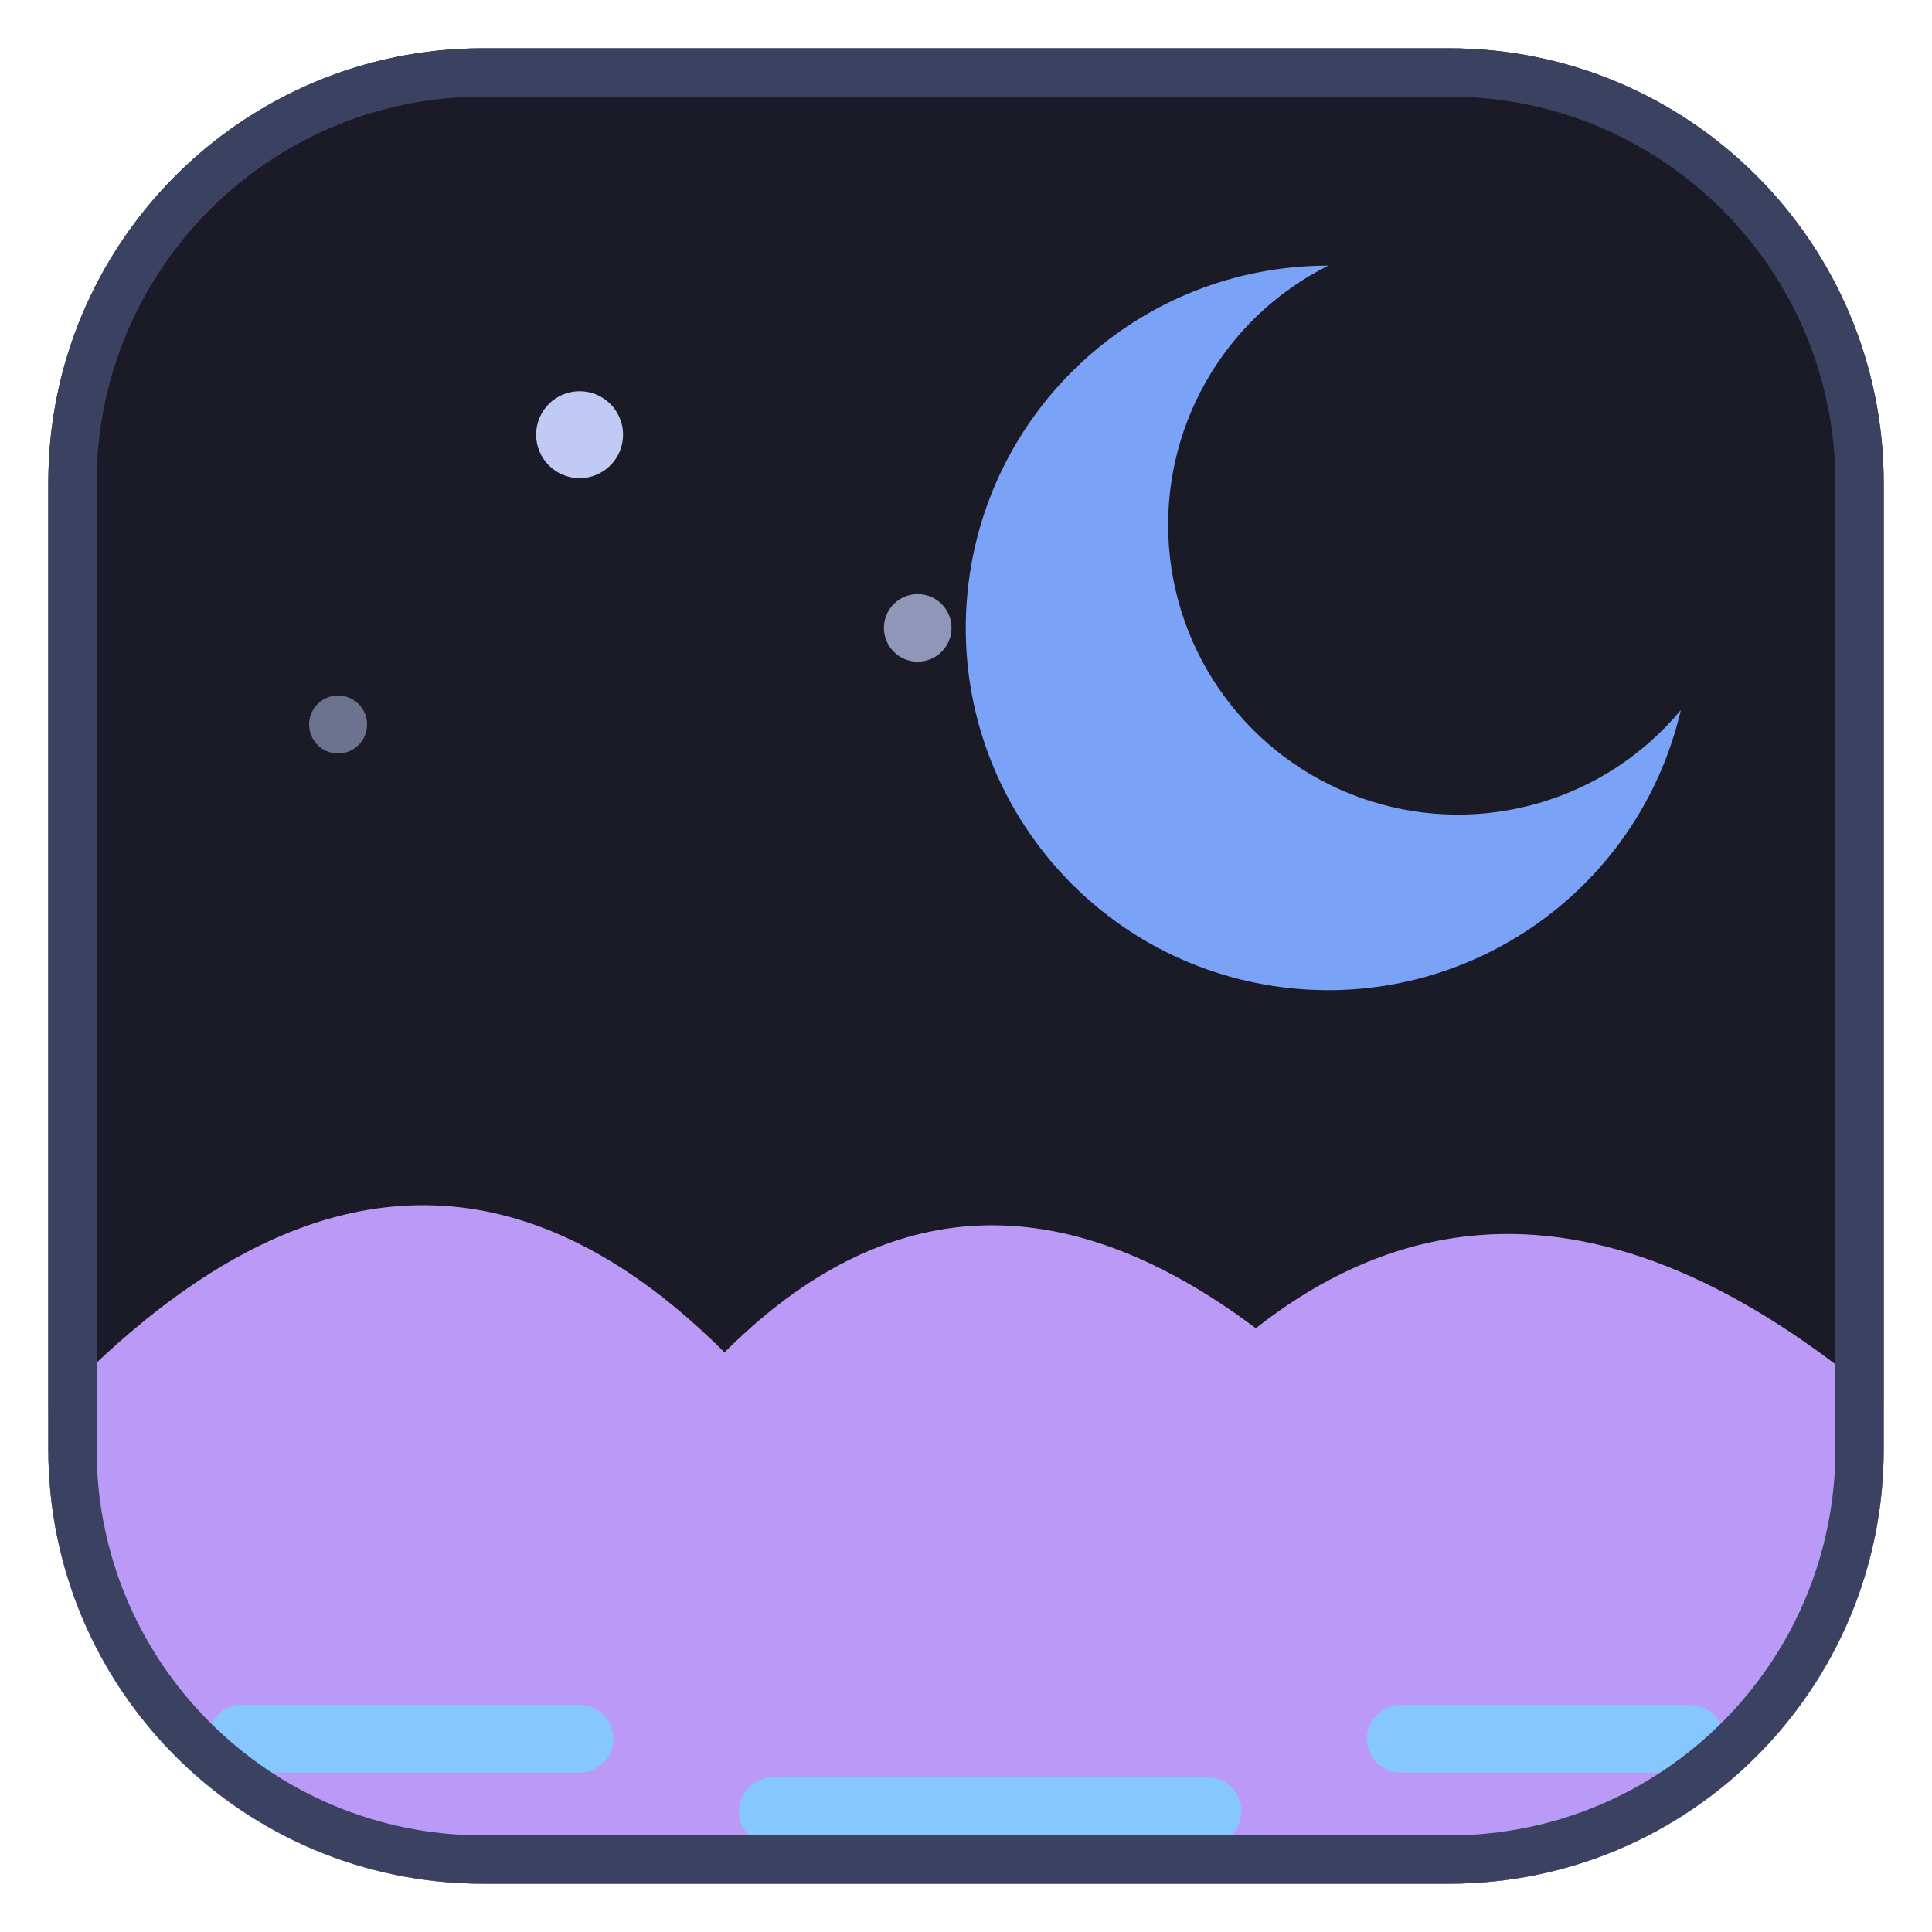
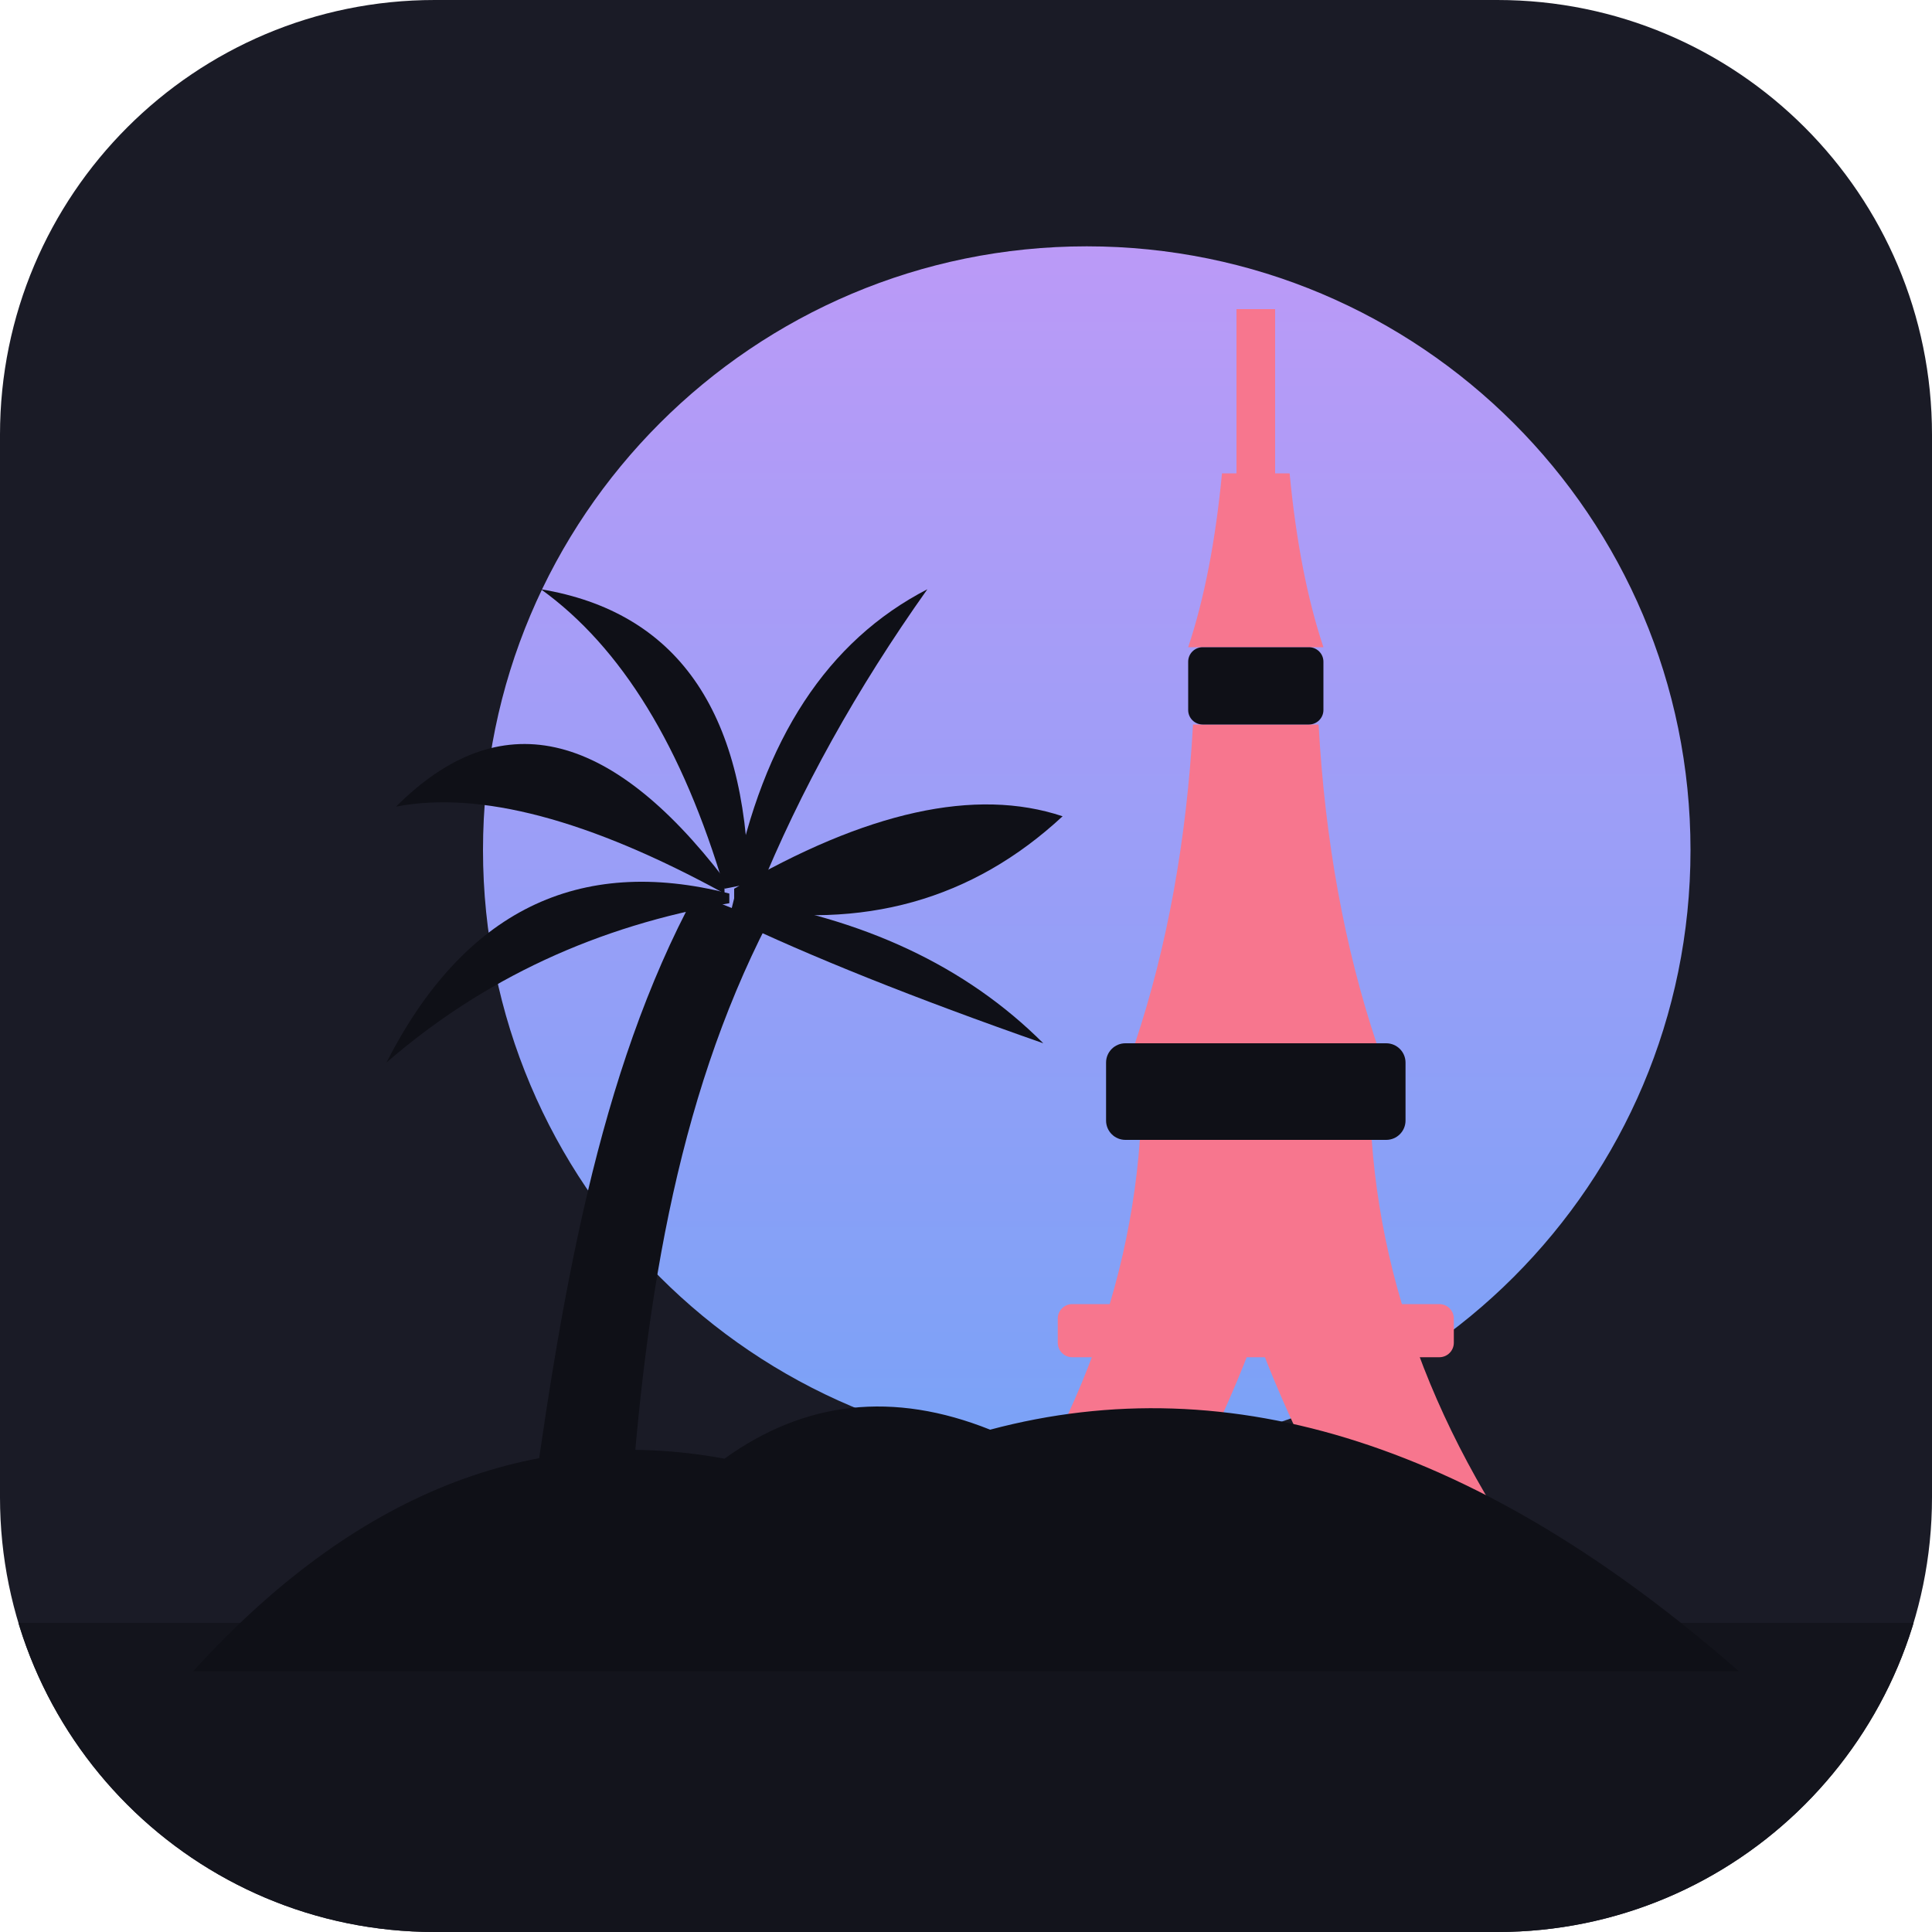
<svg xmlns="http://www.w3.org/2000/svg" width="40" height="40" viewBox="0 0 40 40">
  <defs>
-     <clipPath id="frame">
-       <rect x="1" y="1" width="38" height="38" rx="9" />
+     <linearGradient id="tndMoon" x1="0" y1="0" x2="0" y2="1">
+       <stop offset="0" stop-color="#bb9af7" />
+       <stop offset="1" stop-color="#7aa2f7" />
+     </linearGradient>
+     <clipPath id="tndClip">
+       <rect x="0" y="0" width="40" height="40" rx="9" />
    </clipPath>
  </defs>
-   <rect x="1" y="1" width="38" height="38" rx="9" fill="#1a1b26" />
-   <g clip-path="url(#frame)">
-     <circle cx="12" cy="9" r="0.9" fill="#c0caf5" />
-     <circle cx="19" cy="13" r="0.7" fill="#c0caf5" opacity="0.7" />
-     <circle cx="7" cy="15" r="0.6" fill="#c0caf5" opacity="0.5" />
-     <path d="M27.5 5.5 a 7.5 7.5 0 1 0 7.3 9.2 a 6 6 0 1 1 -7.3 -9.2 Z" fill="#7aa2f7" />
-     <path d="M-2 33 Q7 20 15 28 Q20 23 26 27.5 Q33 22 42 32 L42 42 L-2 42 Z" fill="#bb9af7" />
-     <path d="M5 36 h7 M16 37.5 h9 M29 36 h6" stroke="#7dcfff" stroke-width="1.4" stroke-linecap="round" opacity="0.85" />
+   <g clip-path="url(#tndClip)">
+     <rect width="40" height="40" fill="#1a1b26" />
+     <g transform="translate(0,1.6)">
+       <circle cx="22.5" cy="16" r="12.5" fill="url(#tndMoon)" />
+     </g>
+     <g transform="translate(0,1.6)">
+       <rect x="0" y="32" width="40" height="8" fill="#13141c" />
+       <g fill="#f7768e">
+         <rect x="25.6" y="4.8" width="0.8" height="3.6" />
+         <path d="M25.3,8.2 L26.7,8.2 Q26.9,10.3 27.4,11.8 L24.6,11.8 Q25.1,10.3 25.3,8.2 Z" />
+         <path d="M24.7,13.4 Q24.5,17 23.5,20 L28.5,20 Q27.5,17 27.3,13.4 Z" />
+         <path d="M23.6,22 Q23.2,27.5 19,32.5 L22.8,32.5 Q25.1,28.5 26,26 Q26.9,28.5 29.2,32.5 L33,32.5 Q28.8,27.5 28.4,22 Z" />
+         <rect x="21.9" y="25.4" width="8.2" height="1.1" rx="0.3" />
+       </g>
+       <rect x="24.6" y="11.8" width="2.8" height="1.6" rx="0.3" fill="#0f1017" />
+       <rect x="22.9" y="20" width="6.2" height="2" rx="0.4" fill="#0f1017" />
+       <g fill="#0f1017">
+         <path d="M4,33 Q9,27.5 15,28.6 Q17.5,26.8 20.5,28 Q28,26 36,33 Z" />
+         <path d="M10.9,30.5 C11.6,25.2 12.4,20.6 14.4,16.9 L15.9,17.5 C14,21.2 13.3,25.5 13,30.5 Z" />
+         <path d="M15.1,17.1 Q11,17.8 8,20.4 Q10.4,15.7 15.1,16.9 Z" />
+         <path d="M15,16.9 Q10.8,14.6 8.2,15.1 Q11.4,11.9 15,16.6 Z" />
+         <path d="M15,16.8 Q13.7,12.4 11.2,10.6 Q15.4,11.3 15.5,16.7 Z" />
+         <path d="M15.2,16.7 Q16.1,12.2 19.2,10.6 Q17,13.7 15.7,16.9 Z" />
+         <path d="M15.2,16.8 Q19.3,14.4 22,15.3 Q19.2,17.9 15.2,17.2 Z" />
+         <path d="M15.2,17 Q19.2,17.6 21.6,20 Q17.6,18.6 15.1,17.4 Z" />
+       </g>
+     </g>
  </g>
-   <rect x="1.5" y="1.5" width="37" height="37" rx="8.5" fill="none" stroke="#3b4261" stroke-width="1" />
</svg>
